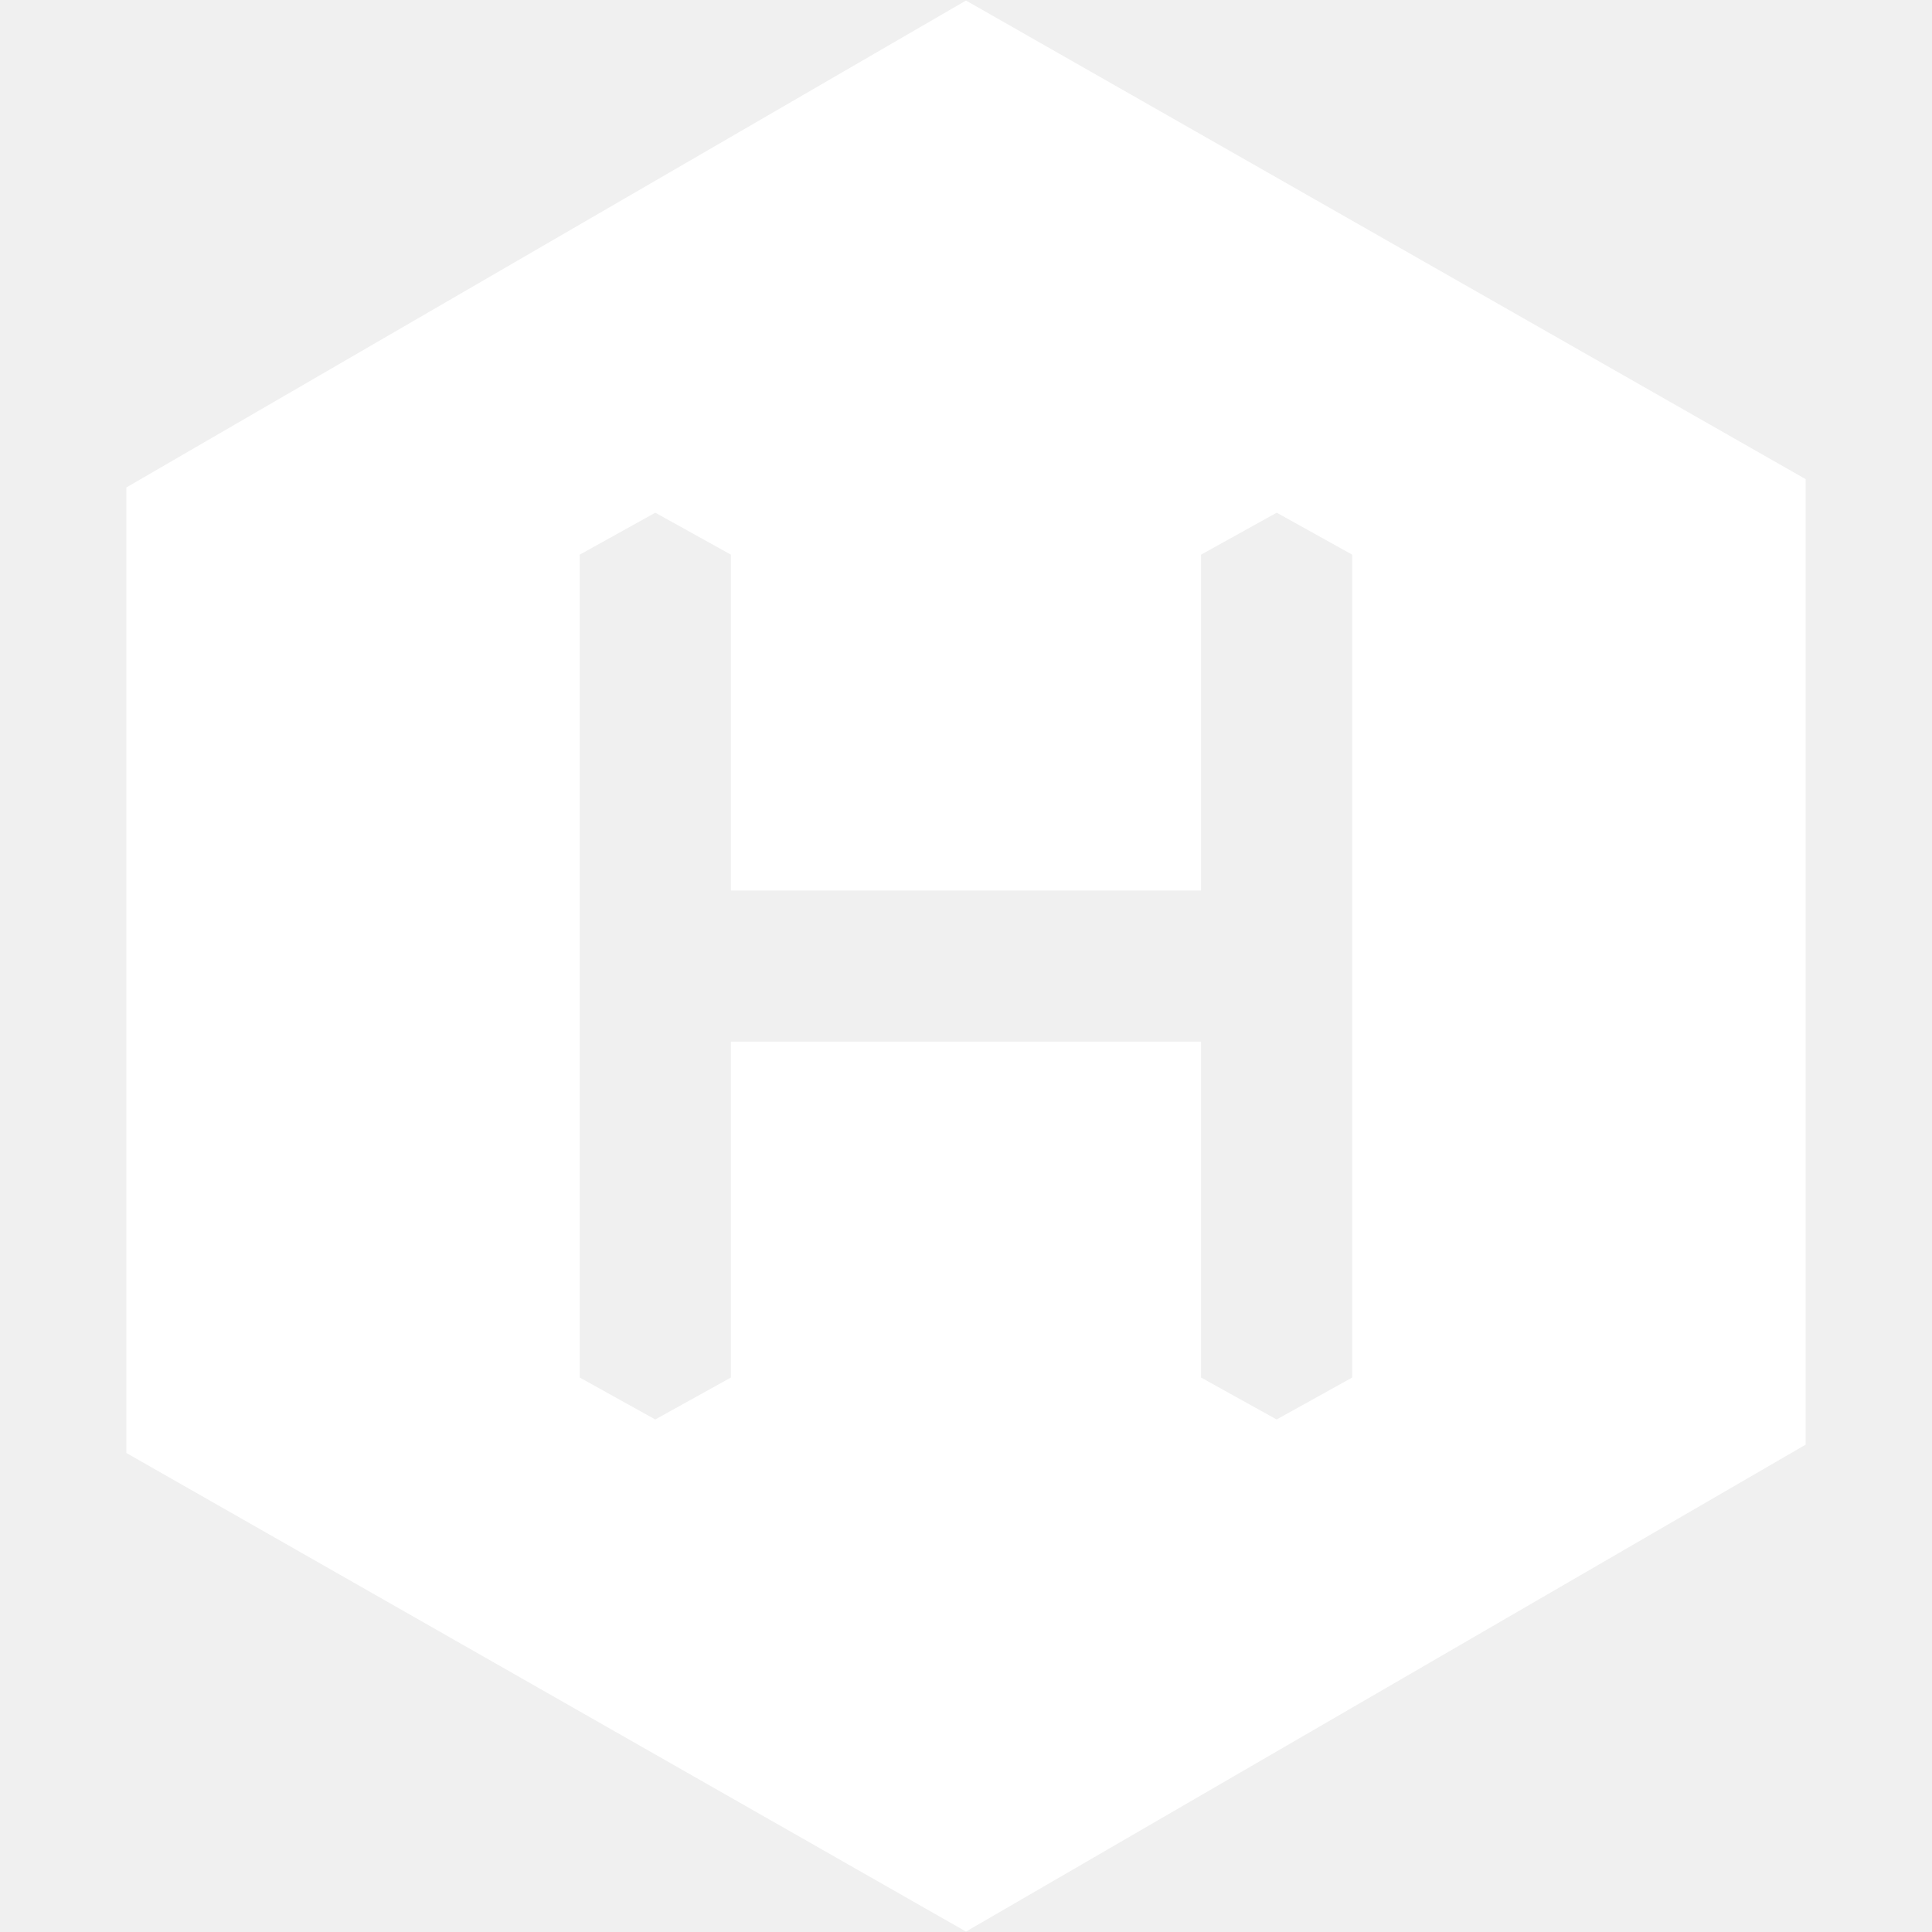
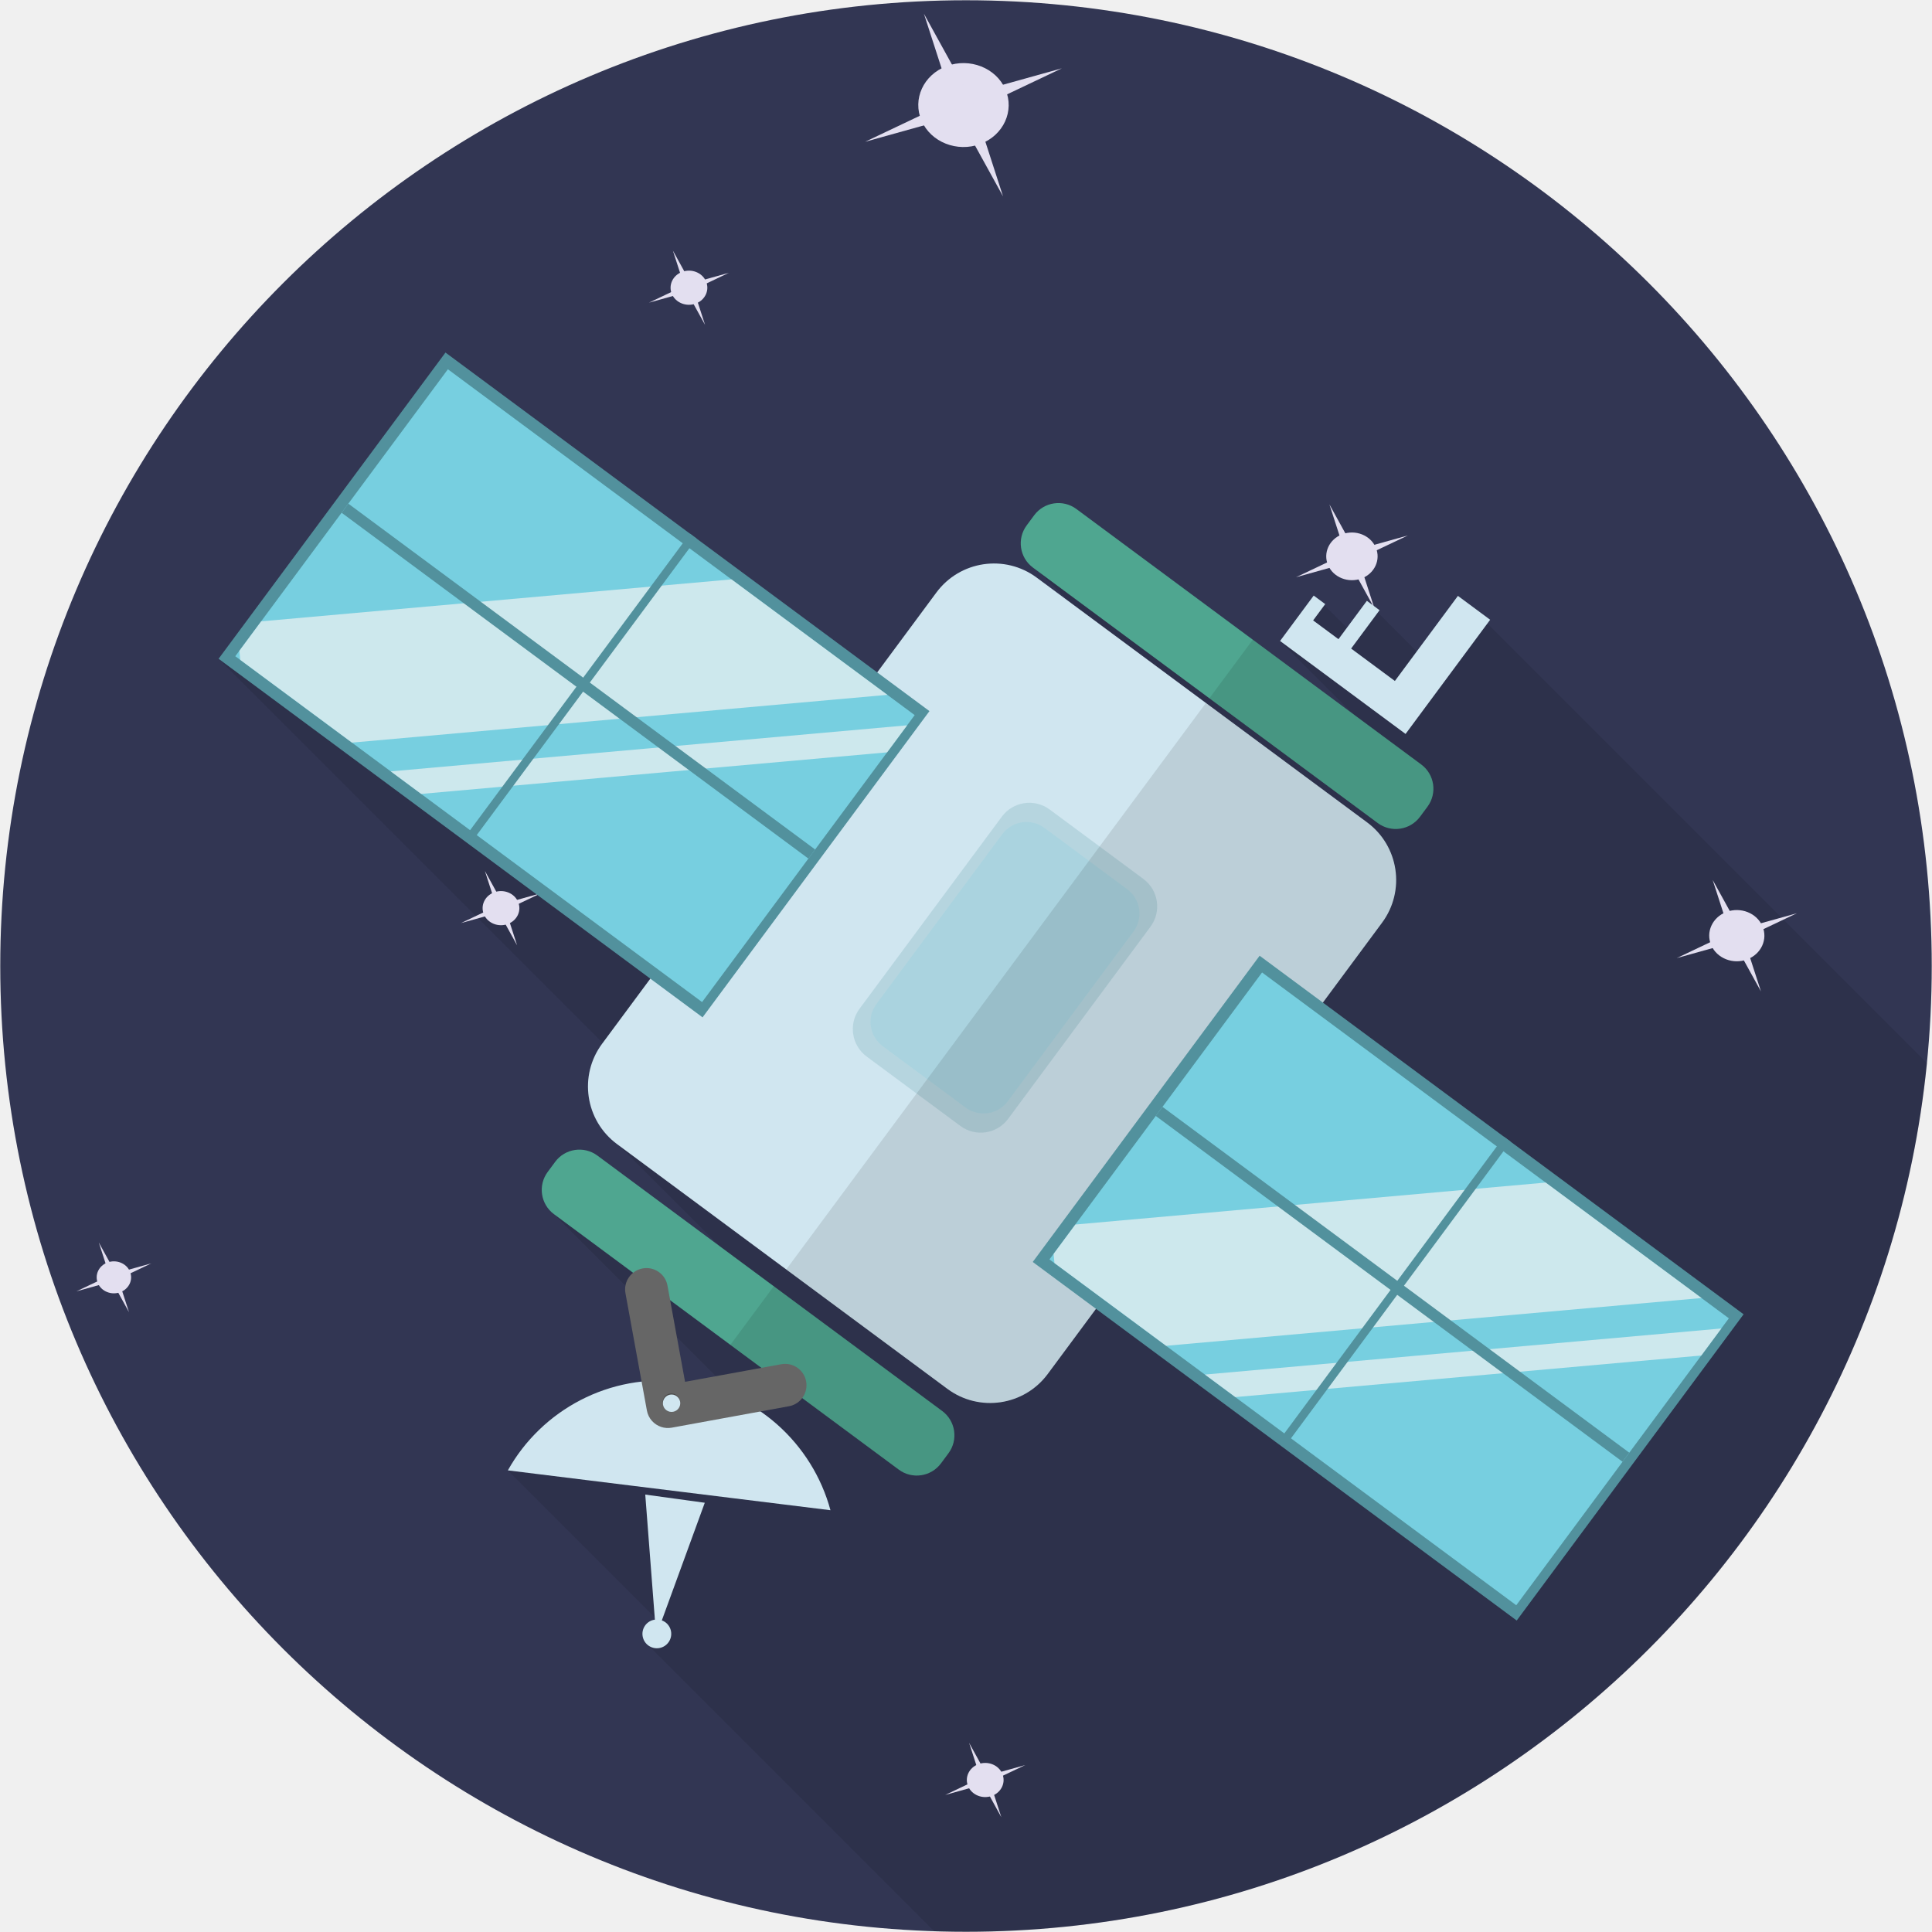
- <svg xmlns="http://www.w3.org/2000/svg" t="1542379931426" class="icon" style="" viewBox="0 0 1024 1024" version="1.1" p-id="1734" width="128" height="128">
-   <defs>
-     <style type="text/css" />
-   </defs>
-   <path d="M512 0.288L66.976 258.368v511.744L512 1023.776l445.024-258.08V253.952L512 0.288z m204.704 729.824l-40.064 22.24-40.064-22.24v-178.016h-249.184v178.016l-40.096 22.24-40.032-22.24V293.984l40.064-22.24 40.064 22.24v178.016h249.184V293.984l40.096-22.24 40.032 22.24v436.128z" fill="#ffffff" p-id="1735" />
+ <svg xmlns="http://www.w3.org/2000/svg" version="1.1" id="Satelite" x="0px" y="0px" width="512px" height="512px" viewBox="0 0 512 512" enable-background="new 0 0 512 512" xml:space="preserve">
+   <circle id="Background" fill="#323653" cx="256" cy="256" r="255.931" />
+   <path id="Shadow" opacity="0.1" d="M394.043,165.105l-16.076,10.067l-12.918-12.919l-6.775,5.438l-7.338-7.338l-11.704,9.511  l21.507,21.506l-89.449-43.932l55.324,55.326l-162.399-12.293L57.936,174.587l107.399,107.399l-6.171,16.703l46.568,46.568  l-60.53-25.081l51.012,51.013l-61.628,18.476l40.917,40.917l-3.603,5.549l75.711,75.711  c109.967,3.646,213.94-64.444,250.904-174.069c6.258-18.56,10.258-37.335,12.164-56.03L394.043,165.105z" />
+   <g id="Stars">
+     <g>
+       <g>
+         <path fill="#E3DFF0" d="M184.399,80.445c-2.495,0.932-5.334-0.193-6.338-2.511c-1.004-2.317,0.205-4.951,2.702-5.883     c2.496-0.932,5.335,0.191,6.336,2.507C188.105,76.877,186.896,79.512,184.399,80.445z" />
+         <polygon fill="#E3DFF0" points="193.187,72.289 182.193,75.352 171.977,80.208 182.97,77.143    " />
+         <polygon fill="#E3DFF0" points="178.316,66.401 181.616,76.608 186.846,86.092 183.545,75.887    " />
+       </g>
+       <g>
+         <path fill="#E3DFF0" d="M262.909,475.916c-2.494,0.933-5.333-0.192-6.337-2.51c-1.004-2.318,0.205-4.952,2.702-5.884     c2.496-0.932,5.336,0.191,6.337,2.507C266.615,472.348,265.405,474.983,262.909,475.916z" />
+         <polygon fill="#E3DFF0" points="271.697,467.759 260.704,470.822 250.487,475.679 261.48,472.613    " />
+         <polygon fill="#E3DFF0" points="256.826,461.872 260.126,472.078 265.356,481.563 262.055,471.357    " />
+       </g>
+       <g>
+         <path fill="#E3DFF0" d="M134.587,244.866c-2.495,0.933-5.333-0.192-6.338-2.51c-1.004-2.318,0.205-4.952,2.702-5.883     c2.496-0.932,5.335,0.191,6.337,2.507C138.293,241.297,137.083,243.934,134.587,244.866z" />
+         <polygon fill="#E3DFF0" points="143.375,236.709 132.382,239.772 122.165,244.628 133.158,241.563    " />
+         <polygon fill="#E3DFF0" points="128.504,230.822 131.804,241.028 137.035,250.513 133.733,240.308    " />
+       </g>
+       <g>
+         <path fill="#E3DFF0" d="M462.999,254.26c-3.743,1.399-8.002-0.289-9.51-3.767c-1.507-3.478,0.308-7.431,4.055-8.828     c3.746-1.398,8.007,0.287,9.509,3.762C468.561,248.905,466.745,252.861,462.999,254.26z" />
+         <polygon fill="#E3DFF0" points="476.187,242.02 459.689,246.617 444.359,253.903 460.854,249.304    " />
+         <polygon fill="#E3DFF0" points="453.872,233.187 458.823,248.5 466.672,262.732 461.718,247.42    " />
+       </g>
+       <g>
+         <path fill="#E3DFF0" d="M259.802,38.158c-6.133,2.292-13.114-0.473-15.582-6.171c-2.468-5.696,0.505-12.174,6.643-14.463     c6.137-2.291,13.118,0.47,15.58,6.163C268.912,29.387,265.94,35.865,259.802,38.158z" />
+         <polygon fill="#E3DFF0" points="281.405,18.105 254.378,25.636 229.261,37.574 256.287,30.041    " />
+         <polygon fill="#E3DFF0" points="244.847,3.632 252.96,28.724 265.818,52.042 257.703,26.952    " />
+       </g>
+       <g>
+         <path fill="#E3DFF0" d="M31.887,342.438c-2.337,0.874-4.996-0.18-5.936-2.349c-0.94-2.171,0.193-4.638,2.53-5.512     c2.338-0.873,4.996,0.18,5.936,2.35C35.36,339.099,34.226,341.566,31.887,342.438z" />
+         <polygon fill="#E3DFF0" points="40.117,334.8 29.822,337.669 20.252,342.217 30.548,339.348    " />
+         <polygon fill="#E3DFF0" points="26.19,329.287 29.281,338.846 34.179,347.729 31.088,338.171    " />
+       </g>
+     </g>
+     <g id="Star">
+       <path fill="#E3DFF0" d="M360.813,153.302c-3.486,1.301-7.453-0.268-8.855-3.506c-1.403-3.237,0.288-6.918,3.774-8.22    c3.489-1.304,7.454,0.267,8.856,3.503C365.99,148.318,364.301,151.999,360.813,153.302z" />
+       <polygon fill="#E3DFF0" points="373.089,141.906 357.729,146.187 343.456,152.97 358.813,148.689   " />
+       <polygon fill="#E3DFF0" points="352.314,133.681 356.924,147.941 364.231,161.192 359.619,146.935   " />
+     </g>
+   </g>
+   <g id="Satelite_1_">
+     <path fill="#D0E6F0" d="M277.659,364.119c-6.243,8.428-18.141,10.2-26.569,3.956l-87.583-64.885   c-8.43-6.244-10.2-18.141-3.956-26.569l88.603-119.601c6.246-8.43,18.141-10.201,26.571-3.955l87.581,64.883   c8.43,6.246,10.201,18.141,3.956,26.57L277.659,364.119z" />
+     <path fill="#4FA690" d="M249.373,387.798c-2.629,3.55-7.639,4.296-11.187,1.666l-91.38-67.698   c-3.549-2.629-4.295-7.639-1.666-11.187l1.984-2.679c2.628-3.549,7.637-4.294,11.187-1.665l91.38,67.697   c3.55,2.63,4.294,7.639,1.666,11.188L249.373,387.798z" />
+     <path fill="#4FA690" d="M378.296,213.774c2.628-3.549,1.883-8.558-1.667-11.187l-91.378-67.698   c-3.551-2.629-8.56-1.883-11.189,1.666l-1.981,2.676c-2.631,3.55-1.885,8.559,1.663,11.189l91.381,67.698   c3.55,2.628,8.558,1.883,11.188-1.667L378.296,213.774z" />
+     <polygon fill="#D0E6F0" points="386.364,157.913 369.657,180.464 358.063,171.875 365.594,161.707 362.236,159.222    354.707,169.386 347.993,164.414 351.195,160.092 348.145,157.832 344.942,162.154 342.087,166.01 339.231,169.864    363.945,188.174 372.489,194.502 378.199,186.792 394.906,164.241  " />
+     <path opacity="0.2" fill="#52919D" d="M267.171,296.507c-2.976,4.019-8.646,4.861-12.663,1.886l-24.839-18.401   c-4.018-2.977-4.862-8.647-1.885-12.664l37.723-50.919c2.977-4.018,8.646-4.862,12.664-1.886l24.839,18.401   c4.017,2.976,4.861,8.646,1.885,12.663L267.171,296.507z" />
+     <path opacity="0.2" fill="#77CFE0" d="M267.074,291.838c-2.628,3.55-7.639,4.296-11.187,1.666l-21.943-16.256   c-3.549-2.63-4.295-7.639-1.667-11.188l33.327-44.985c2.631-3.549,7.64-4.295,11.188-1.665l21.943,16.257   c3.549,2.629,4.295,7.638,1.666,11.187L267.074,291.838z" />
+     <path opacity="0.1" d="M362.308,217.949l-42.729-31.654L208.361,336.42l42.729,31.655c8.428,6.244,20.326,4.472,26.569-3.956   l88.604-119.601C372.509,236.089,370.737,224.195,362.308,217.949z" />
+     <path opacity="0.1" d="M376.629,202.588l-44.627-33.062l-11.505,15.53l44.627,33.063c3.55,2.628,8.558,1.883,11.188-1.667   l1.983-2.677C380.924,210.225,380.179,205.216,376.629,202.588z" />
+     <path opacity="0.1" d="M249.69,373.933l-44.628-33.062L193.557,356.4l44.629,33.063c3.548,2.63,8.558,1.884,11.187-1.666   l1.983-2.677C253.985,381.571,253.24,376.563,249.69,373.933z" />
+     <g>
+       <path fill="#D0E6F0" d="M220.082,400.223c-4.797-17.702-19.872-31.628-39.2-34.015c-19.326-2.386-37.336,7.453-46.296,23.457    L220.082,400.223z" />
+       <g>
+         <path fill="#666666" d="M165.754,342.732l5.68,31.069c0.387,2.113,1.9,3.735,3.809,4.358c0.867,0.287,1.815,0.363,2.776,0.189     l31.069-5.68c3.074-0.563,5.11-3.511,4.548-6.587c-0.561-3.073-3.508-5.109-6.584-4.547l-25.502,4.66l-4.663-25.501     c-0.562-3.073-3.512-5.109-6.583-4.547C167.229,336.711,165.192,339.657,165.754,342.732z" />
+         <g>
+           <circle fill="#4D4D4D" cx="177.916" cy="371.566" r="2.303" />
+           <path fill="#D0E6F0" d="M177.558,369.604c1.249-0.23,2.449,0.6,2.68,1.85c0.229,1.254-0.601,2.452-1.853,2.681      c-1.25,0.229-2.45-0.6-2.679-1.851C175.478,371.031,176.306,369.832,177.558,369.604z" />
+         </g>
+       </g>
+       <path fill="#D0E6F0" d="M171,396.079l2.552,33.142c-1.024,0.141-1.987,0.682-2.621,1.599c-1.198,1.734-0.764,4.112,0.971,5.312    c1.734,1.195,4.112,0.762,5.308-0.973c1.199-1.735,0.763-4.11-0.971-5.311c-0.269-0.184-0.553-0.316-0.847-0.426l11.381-31.176    L171,396.079z" />
+     </g>
+     <g>
+       <rect x="288.084" y="290.865" transform="matrix(0.8035 0.5953 -0.5953 0.8035 275.4916 -151.9283)" fill="#52919D" width="159.622" height="101.003" />
+       <rect x="291.177" y="294.239" transform="matrix(0.8035 0.5953 -0.5953 0.8035 275.6575 -152.0451)" fill="#77CFE0" width="153.958" height="94.64" />
+       <polygon opacity="0.7" fill="#F2F2F2" points="279.217,332.294 279.434,334.721 309.034,356.65 450.933,343.992 409.628,313.391     284.982,324.511   " />
+       <polygon opacity="0.7" fill="#F2F2F2" points="327.382,370.244 450.868,359.226 456.175,352.063 319.321,364.271   " />
+       <rect x="292.069" y="338.855" transform="matrix(0.8035 0.5953 -0.5953 0.8035 275.1152 -152.8133)" fill="#52919D" width="153.958" height="2.998" />
+       <rect x="368.672" y="292.105" transform="matrix(0.8037 0.595 -0.595 0.8037 276.0714 -152.8811)" fill="#52919D" width="2.189" height="99.824" />
+     </g>
+     <g>
+       <rect x="72.317" y="131.015" transform="matrix(0.8035 0.5953 -0.5953 0.8035 137.9427 -54.8941)" fill="#52919D" width="159.623" height="101.004" />
+       <rect x="75.409" y="134.388" transform="matrix(0.8035 0.5953 -0.5953 0.8035 138.1061 -55.0107)" fill="#77CFE0" width="153.957" height="94.642" />
+       <polygon opacity="0.7" fill="#F2F2F2" points="63.449,172.444 63.667,174.872 93.265,196.801 235.165,184.141 193.86,153.542     69.214,164.663   " />
+       <polygon opacity="0.7" fill="#F2F2F2" points="111.614,210.395 235.101,199.378 240.408,192.214 103.554,204.423   " />
+       <rect x="76.301" y="179.006" transform="matrix(0.8035 0.5953 -0.5953 0.8035 137.5675 -55.7789)" fill="#52919D" width="153.959" height="2.999" />
+       <rect x="152.904" y="132.258" transform="matrix(0.8033 0.5955 -0.5955 0.8033 138.7741 -55.8841)" fill="#52919D" width="2.19" height="99.823" />
+     </g>
+   </g>
</svg>
